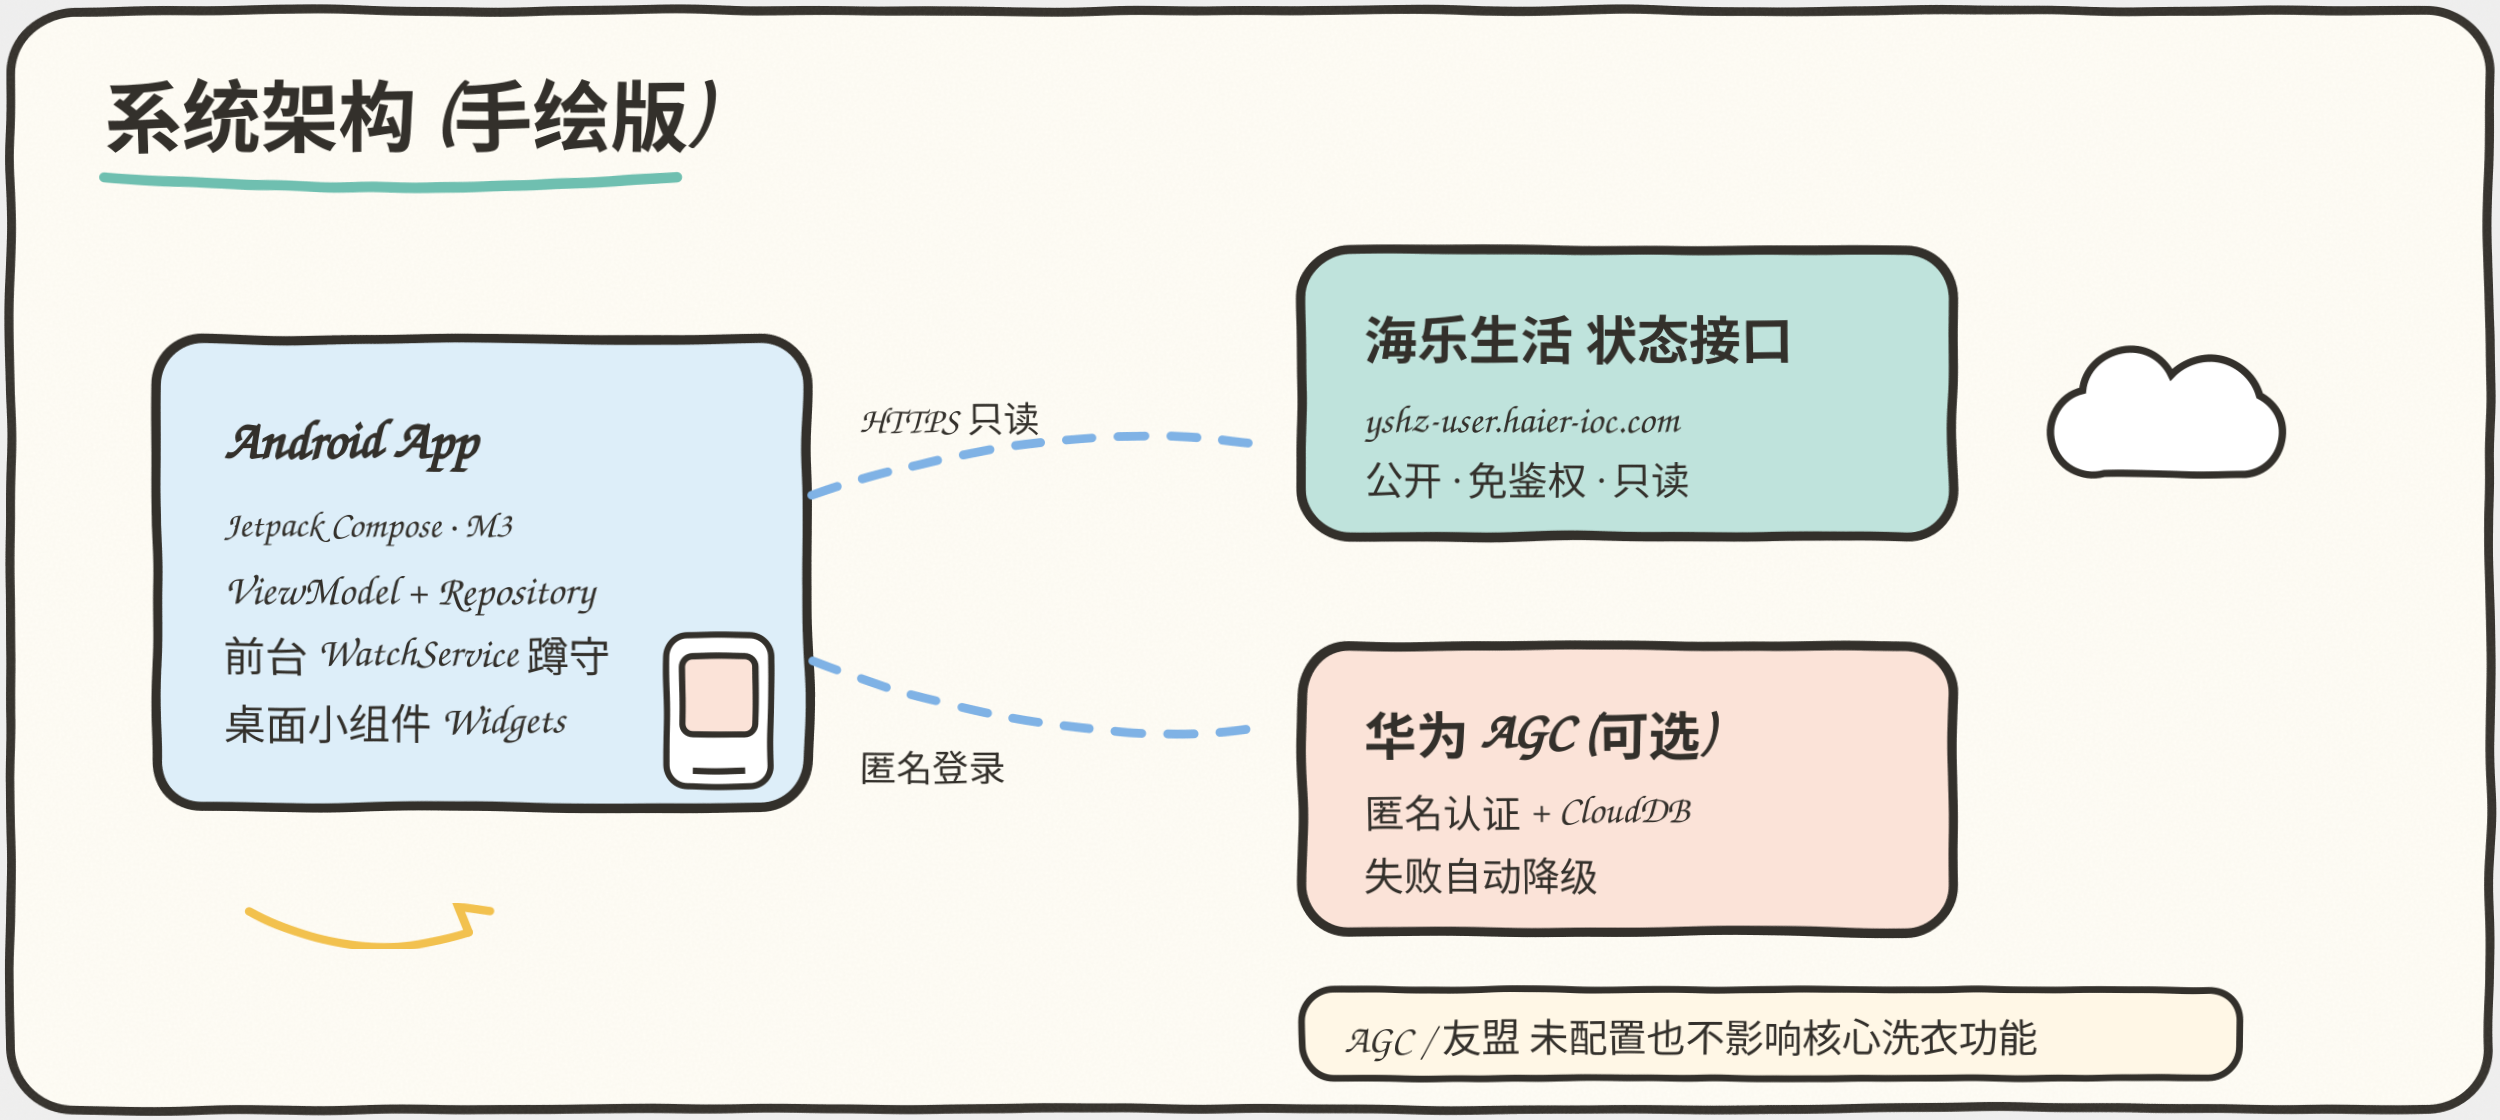
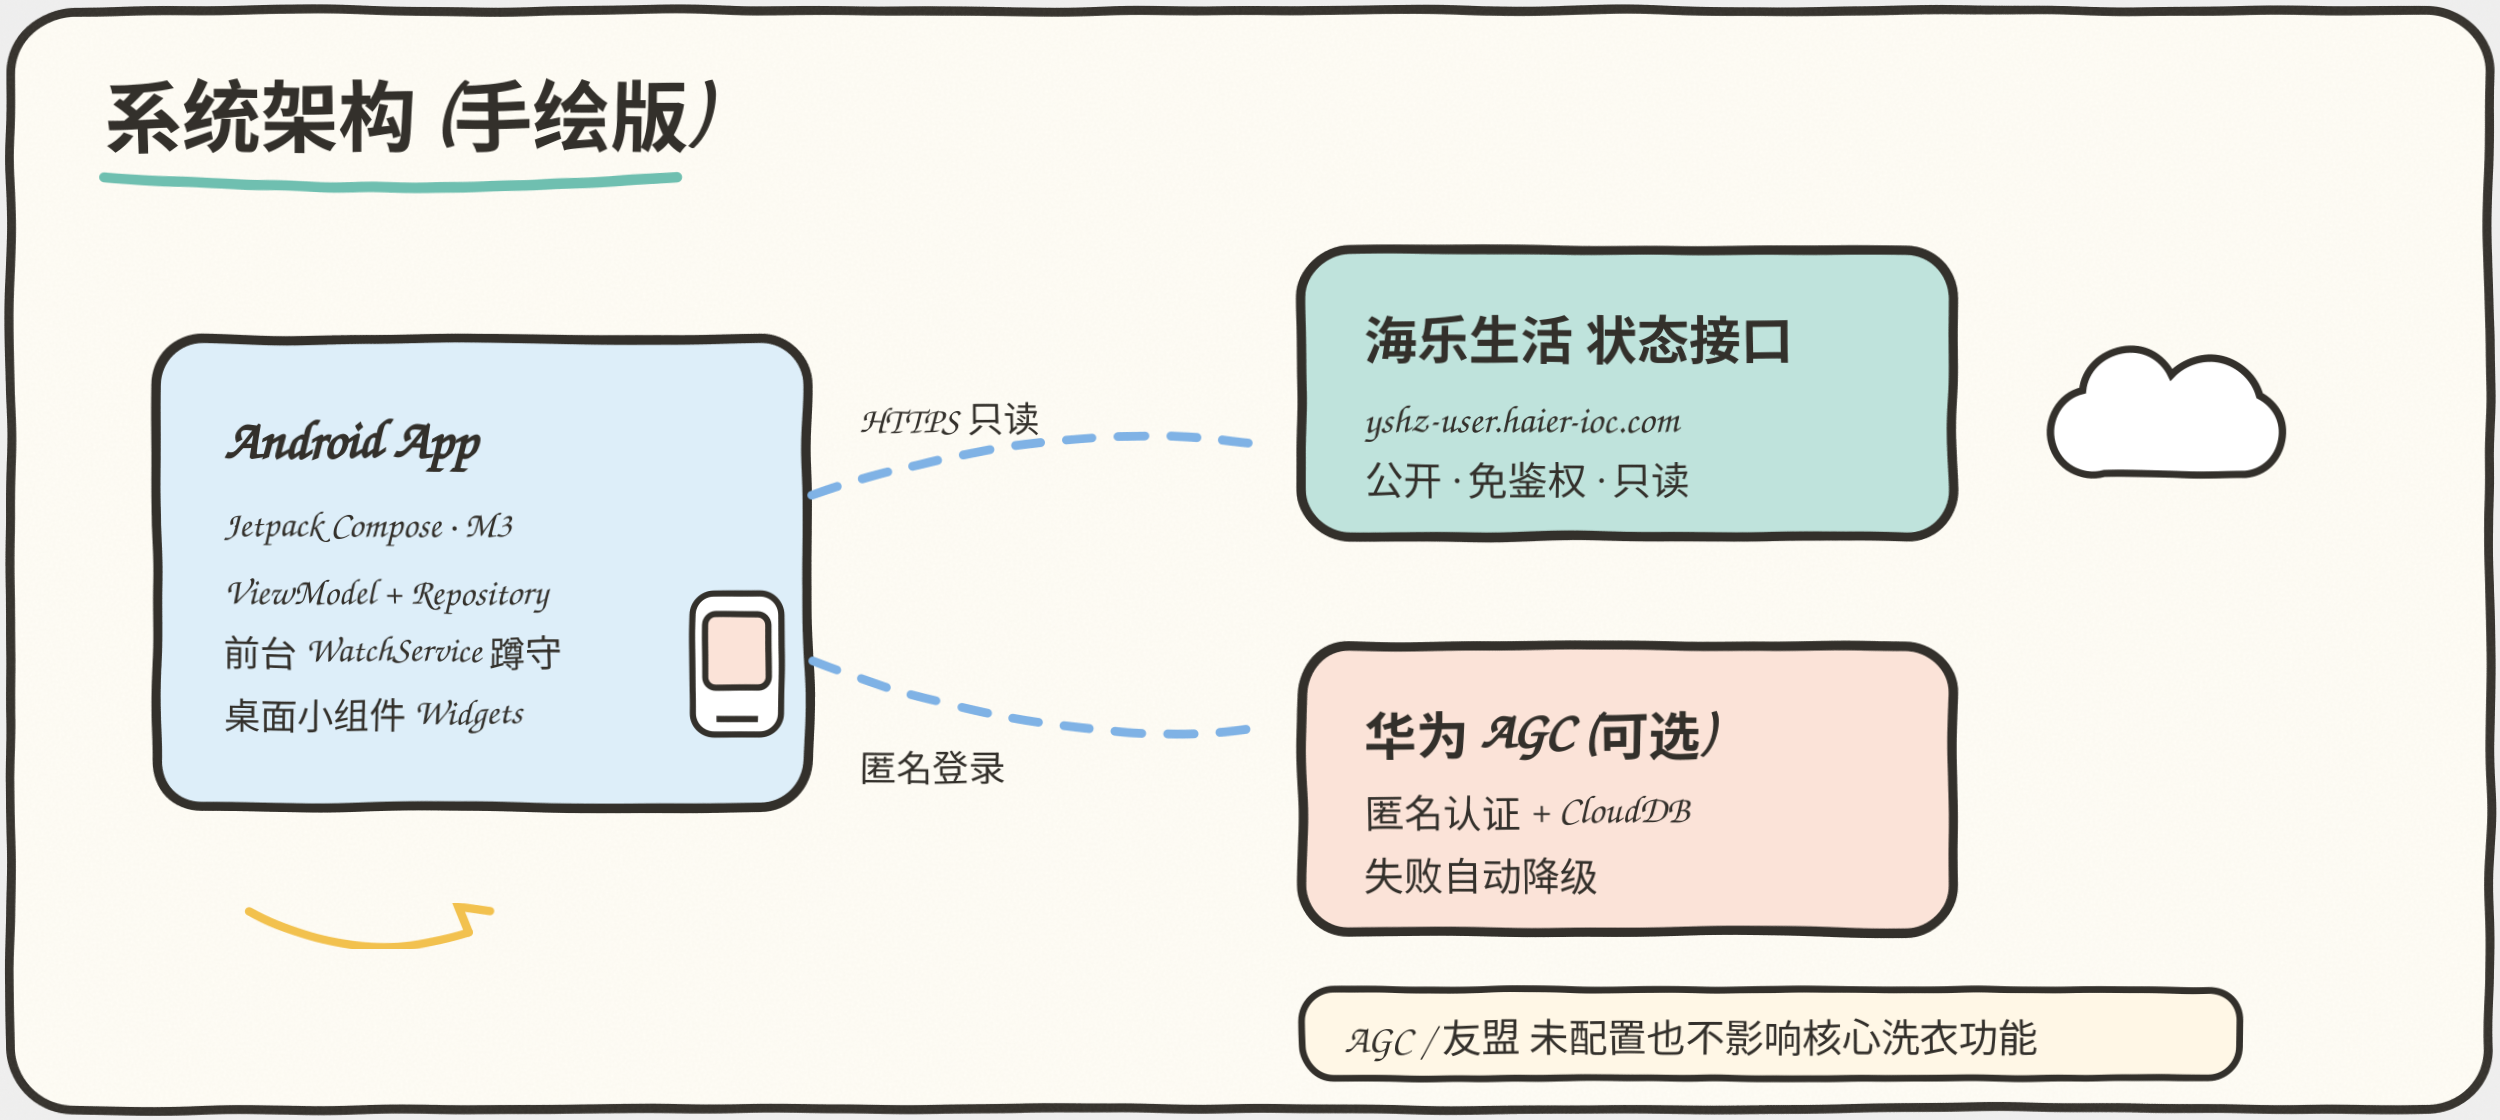
<svg xmlns="http://www.w3.org/2000/svg" viewBox="0 0 960 430" width="960" height="430" role="img" aria-label="手绘风格系统架构图">
  <defs>
    <filter id="fa-rough" x="-6%" y="-6%" width="112%" height="112%">
      <feTurbulence type="fractalNoise" baseFrequency="0.014 0.02" numOctaves="2" seed="61" result="n" />
      <feDisplacementMap in="SourceGraphic" in2="n" scale="3" xChannelSelector="R" yChannelSelector="G" />
    </filter>
    <filter id="fa-rough2" x="-6%" y="-6%" width="112%" height="112%">
      <feTurbulence type="fractalNoise" baseFrequency="0.03" numOctaves="2" seed="18" result="n" />
      <feDisplacementMap in="SourceGraphic" in2="n" scale="1.4" xChannelSelector="R" yChannelSelector="G" />
    </filter>
    <filter id="fa-paper">
      <feTurbulence type="fractalNoise" baseFrequency="0.9" numOctaves="2" seed="6" result="t" />
      <feColorMatrix in="t" type="matrix" values="0 0 0 0 0.55 0 0 0 0 0.5 0 0 0 0 0.4 0 0 0 0.07 0" />
    </filter>
    <style>
      @keyframes fa-dash { to { stroke-dashoffset: -60; } }
      .fa-flow { stroke-dasharray: 10 10; animation: fa-dash 1.6s linear infinite; }
      @keyframes fa-bob { 0%,100% { transform: translateY(0); } 50% { transform: translateY(-5px); } }
      .fa-bob { animation: fa-bob 3s ease-in-out infinite; }
      .hw { font-family: 'Comic Sans MS','Segoe Print','Bradley Hand','KaiTi','STKaiti',cursive; }
    </style>
  </defs>
  <rect x="4" y="4" width="952" height="422" rx="24" fill="#FFFDF6" stroke="#33302B" stroke-width="3.4" filter="url(#fa-rough)" />
  <rect x="4" y="4" width="952" height="422" rx="24" fill="#fff" filter="url(#fa-paper)" />
  <g class="hw" filter="url(#fa-rough2)">
    <text x="40" y="56" font-size="30" font-weight="700" fill="#33302B">系统架构 (手绘版)</text>
    <path d="M40 68 q 110 8 220 0" fill="none" stroke="#6FBFB0" stroke-width="4" stroke-linecap="round" />
  </g>
  <g class="fa-bob" filter="url(#fa-rough)">
    <rect x="60" y="130" width="250" height="180" rx="18" fill="#DDEEF9" stroke="#33302B" stroke-width="3.6" />
  </g>
  <g class="hw" filter="url(#fa-rough2)">
    <text x="86" y="176" font-size="21" font-weight="700" fill="#33302B">Android App</text>
    <text x="86" y="206" font-size="14" fill="#33302B">Jetpack Compose · M3</text>
-     <text x="86" y="232" font-size="16" fill="#33302B">ViewModel + Repository</text>
-     <text x="86" y="258" font-size="16" fill="#33302B">前台 WatchService 蹲守</text>
-     <text x="86" y="284" font-size="16" fill="#33302B">桌面小组件 Widgets</text>
+     <text x="86" y="232" font-size="14" fill="#33302B">ViewModel + Repository</text>
+     <text x="86" y="256" font-size="14" fill="#33302B">前台 WatchService 蹲守</text>
+     <text x="86" y="280" font-size="14" fill="#33302B">桌面小组件 Widgets</text>
  </g>
  <g filter="url(#fa-rough2)" stroke="#33302B" stroke-width="2.4" fill="#fff">
-     <rect x="256" y="244" width="40" height="58" rx="8" />
-     <line x1="266" y1="296" x2="286" y2="296" stroke="#33302B" />
-     <rect x="262" y="252" width="28" height="30" rx="4" fill="#FBE3D8" />
+     <rect x="266" y="228" width="34" height="54" rx="8" />
+     <line x1="275" y1="276" x2="291" y2="276" stroke="#33302B" />
+     <rect x="271" y="236" width="24" height="28" rx="4" fill="#FBE3D8" />
  </g>
  <g stroke="#7FB2E5" stroke-width="3.4" fill="none" stroke-linecap="round" filter="url(#fa-rough2)">
    <path class="fa-flow" d="M312 190 q 90 -30 168 -20" />
    <path class="fa-flow" d="M312 254 q 90 34 168 26" />
  </g>
  <g class="hw" filter="url(#fa-rough2)">
    <text x="330" y="166" font-size="14" fill="#33302B">HTTPS 只读</text>
    <text x="330" y="300" font-size="14" fill="#33302B">匿名登录</text>
  </g>
  <g class="fa-bob" filter="url(#fa-rough)">
    <rect x="500" y="96" width="250" height="110" rx="18" fill="#BFE3DC" stroke="#33302B" stroke-width="3.6" />
  </g>
  <g class="hw" filter="url(#fa-rough2)">
    <text x="524" y="138" font-size="20" font-weight="700" fill="#33302B">海乐生活 状态接口</text>
    <text x="524" y="166" font-size="15" fill="#33302B">yshz-user.haier-ioc.com</text>
    <text x="524" y="190" font-size="15" fill="#33302B">公开 · 免鉴权 · 只读</text>
  </g>
  <g class="fa-bob" filter="url(#fa-rough)">
    <rect x="500" y="248" width="250" height="110" rx="18" fill="#FBE3D8" stroke="#33302B" stroke-width="3.6" />
  </g>
  <g class="hw" filter="url(#fa-rough2)">
    <text x="524" y="290" font-size="20" font-weight="700" fill="#33302B">华为 AGC (可选)</text>
    <text x="524" y="318" font-size="15" fill="#33302B">匿名认证 + CloudDB</text>
    <text x="524" y="342" font-size="15" fill="#33302B">失败自动降级</text>
  </g>
  <g filter="url(#fa-rough2)" fill="#fff" stroke="#33302B" stroke-width="2.8">
    <path d="M800 150 a 18 18 0 0 1 34 -6 a 20 20 0 0 1 34 8 a 16 16 0 0 1 -6 30 l -54 0 a 16 16 0 0 1 -8 -32z" />
  </g>
  <g class="hw" filter="url(#fa-rough2)">
    <rect x="500" y="380" width="360" height="34" rx="12" fill="#FFF7E6" stroke="#33302B" stroke-width="2.6" />
    <text x="516" y="404" font-size="15" fill="#33302B">AGC / 友盟 未配置也不影响核心洗衣功能</text>
  </g>
  <g stroke="#F2C14E" stroke-width="3.2" fill="none" stroke-linecap="round" filter="url(#fa-rough2)">
    <path d="M96 350 q 40 22 84 8" />
    <path d="M180 358 l -4 -10 12 2" />
  </g>
</svg>
